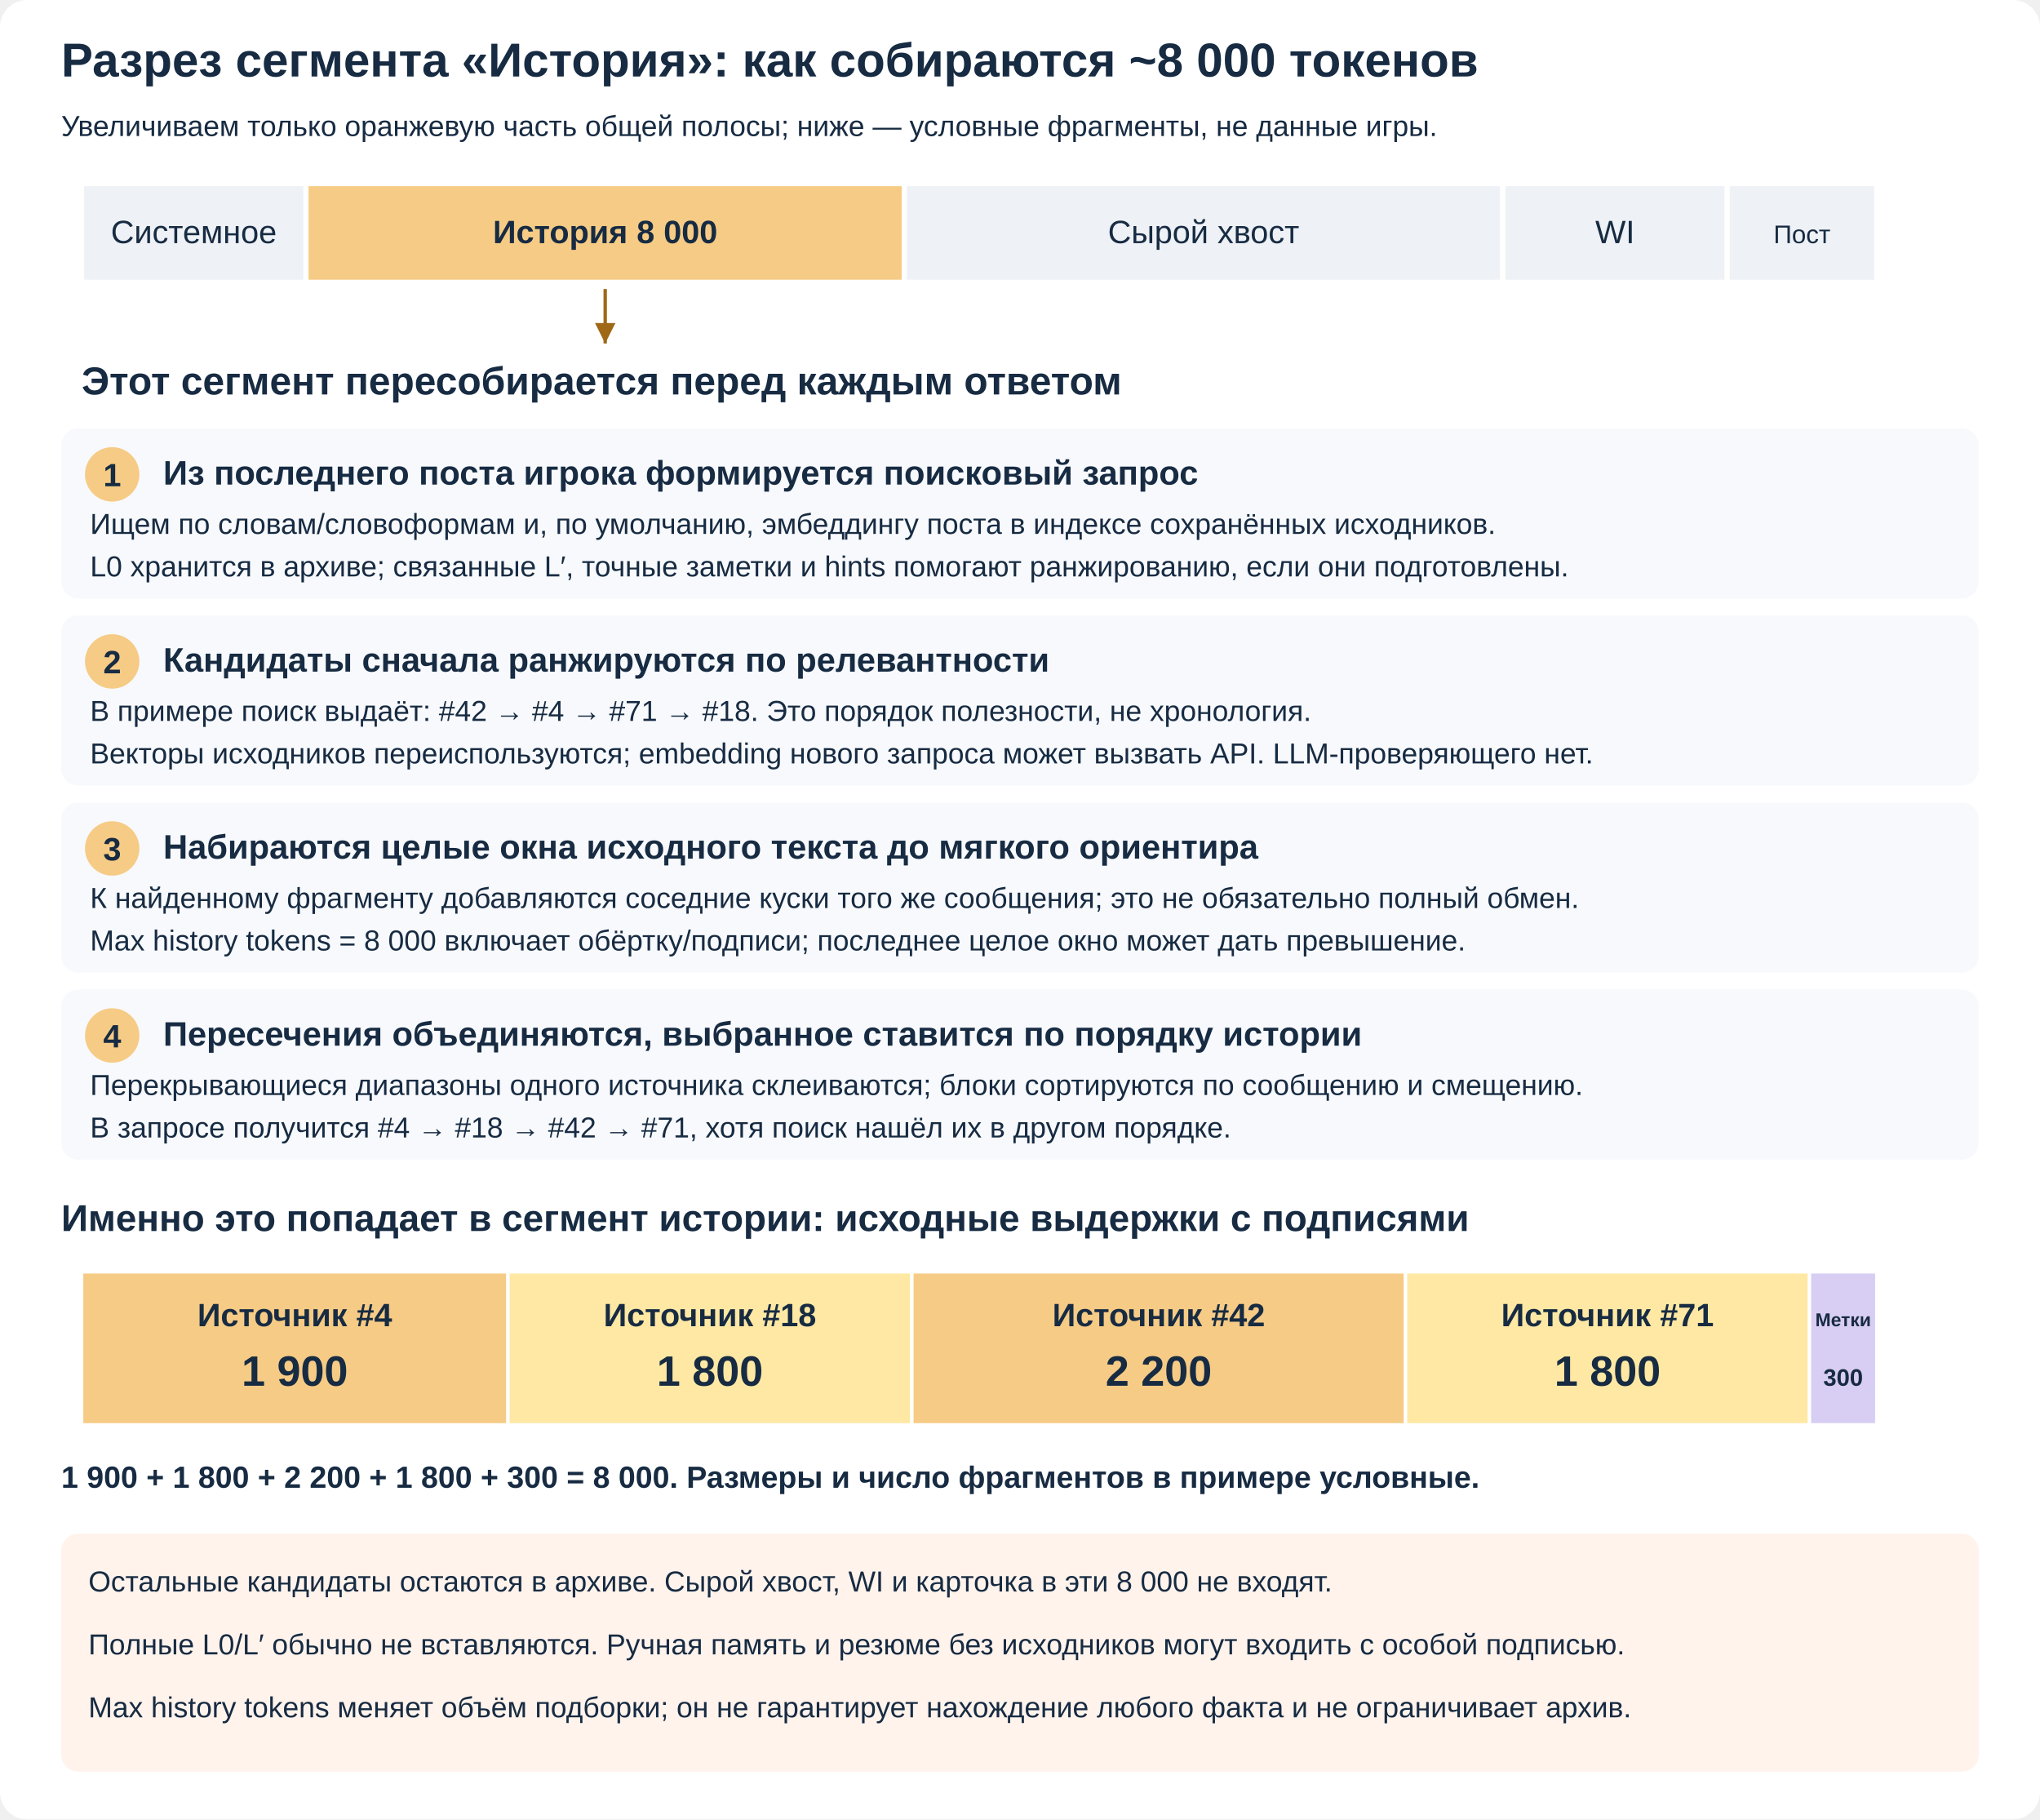
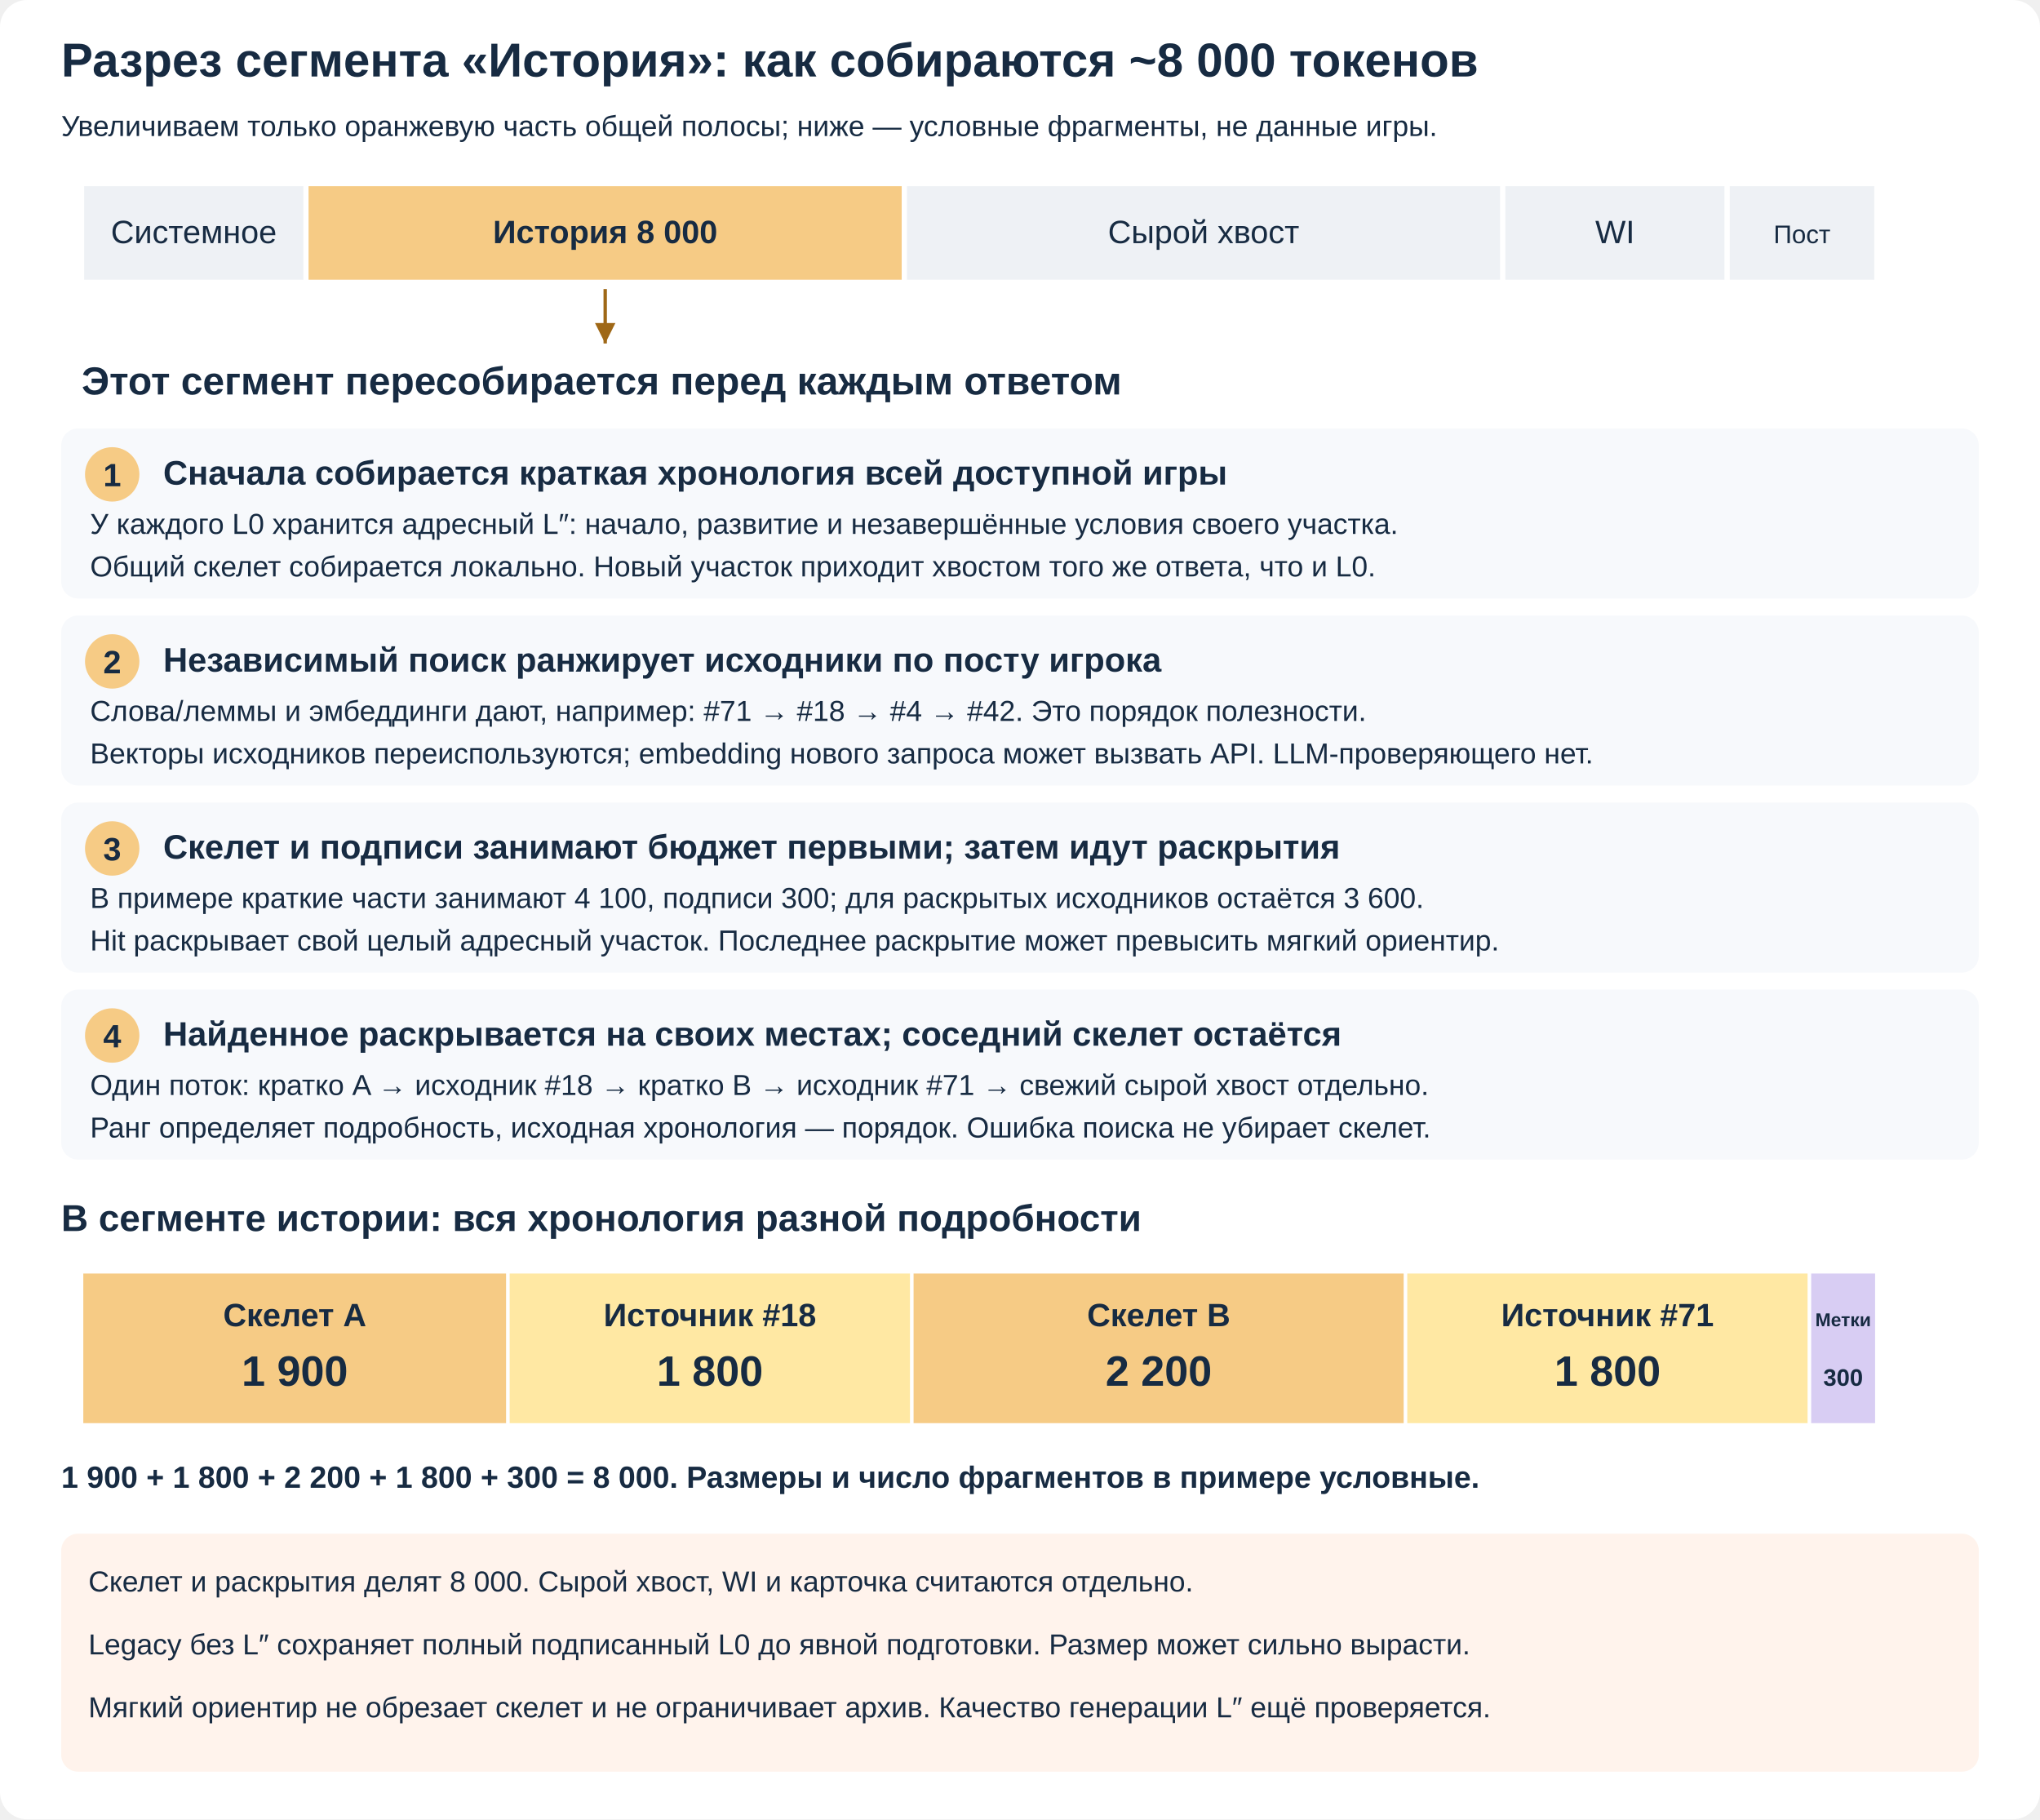
<svg xmlns="http://www.w3.org/2000/svg" width="1200" height="1070" viewBox="0 0 1200 1070" role="img" aria-labelledby="title desc">
  <defs>
    <marker id="arrow" markerWidth="8" markerHeight="8" refX="6" refY="3" orient="auto">
      <path d="M0,0 L0,6 L6,3 z" fill="#9f6817" />
    </marker>
  </defs>
  <rect width="1200" height="1070" rx="16" fill="white" />
  <g font-family="Segoe UI,Arial,sans-serif" fill="#172b42">
    <text x="36" y="45" font-size="28" font-weight="700">Разрез сегмента «История»: как собираются ~8 000 токенов</text>
    <text x="36" y="80" font-size="17" font-weight="400">Увеличиваем только оранжевую часть общей полосы; ниже — условные фрагменты, не данные игры.</text>
    <rect x="48" y="108" width="132" height="58" fill="#eef1f5" stroke="white" stroke-width="3" />
    <text x="114" y="143" font-size="19" font-weight="400" text-anchor="middle">Системное</text>
    <rect x="180" y="108" width="352" height="58" fill="#f6cb85" stroke="white" stroke-width="3" />
    <text x="356" y="143" font-size="19" font-weight="700" text-anchor="middle">История 8 000</text>
    <rect x="532" y="108" width="352" height="58" fill="#eef1f5" stroke="white" stroke-width="3" />
    <text x="708" y="143" font-size="19" font-weight="400" text-anchor="middle">Сырой хвост</text>
    <rect x="884" y="108" width="132" height="58" fill="#eef1f5" stroke="white" stroke-width="3" />
    <text x="950" y="143" font-size="19" font-weight="400" text-anchor="middle">WI</text>
    <rect x="1016" y="108" width="88" height="58" fill="#eef1f5" stroke="white" stroke-width="3" />
    <text x="1060" y="143" font-size="15" font-weight="400" text-anchor="middle">Пост</text>
    <path d="M356,170 L356,202" fill="none" stroke="#9f6817" stroke-width="2" marker-end="url(#arrow)" />
    <text x="48" y="232" font-size="23" font-weight="650">Этот сегмент пересобирается перед каждым ответом</text>
    <rect x="36" y="252" width="1128" height="100" rx="10" fill="#f7f9fc" />
    <circle cx="66" cy="279" r="16" fill="#f6cb85" />
    <text x="66" y="286" font-size="19" font-weight="700" text-anchor="middle">1</text>
-     <text x="96" y="285" font-size="20" font-weight="650">Из последнего поста игрока формируется поисковый запрос</text>
-     <text x="53" y="314" font-size="17" font-weight="400">Ищем по словам/словоформам и, по умолчанию, эмбеддингу поста в индексе сохранённых исходников.</text>
-     <text x="53" y="339" font-size="17" font-weight="400">L0 хранится в архиве; связанные L′, точные заметки и hints помогают ранжированию, если они подготовлены.</text>
+     <text x="96" y="285" font-size="20" font-weight="650">Сначала собирается краткая хронология всей доступной игры</text>
+     <text x="53" y="314" font-size="17" font-weight="400">У каждого L0 хранится адресный L″: начало, развитие и незавершённые условия своего участка.</text>
+     <text x="53" y="339" font-size="17" font-weight="400">Общий скелет собирается локально. Новый участок приходит хвостом того же ответа, что и L0.</text>
    <rect x="36" y="362" width="1128" height="100" rx="10" fill="#f7f9fc" />
    <circle cx="66" cy="389" r="16" fill="#f6cb85" />
    <text x="66" y="396" font-size="19" font-weight="700" text-anchor="middle">2</text>
-     <text x="96" y="395" font-size="20" font-weight="650">Кандидаты сначала ранжируются по релевантности</text>
-     <text x="53" y="424" font-size="17" font-weight="400">В примере поиск выдаёт: #42 → #4 → #71 → #18. Это порядок полезности, не хронология.</text>
+     <text x="96" y="395" font-size="20" font-weight="650">Независимый поиск ранжирует исходники по посту игрока</text>
+     <text x="53" y="424" font-size="17" font-weight="400">Слова/леммы и эмбеддинги дают, например: #71 → #18 → #4 → #42. Это порядок полезности.</text>
    <text x="53" y="449" font-size="17" font-weight="400">Векторы исходников переиспользуются; embedding нового запроса может вызвать API. LLM-проверяющего нет.</text>
    <rect x="36" y="472" width="1128" height="100" rx="10" fill="#f7f9fc" />
    <circle cx="66" cy="499" r="16" fill="#f6cb85" />
    <text x="66" y="506" font-size="19" font-weight="700" text-anchor="middle">3</text>
-     <text x="96" y="505" font-size="20" font-weight="650">Набираются целые окна исходного текста до мягкого ориентира</text>
-     <text x="53" y="534" font-size="17" font-weight="400">К найденному фрагменту добавляются соседние куски того же сообщения; это не обязательно полный обмен.</text>
-     <text x="53" y="559" font-size="17" font-weight="400">Max history tokens = 8 000 включает обёртку/подписи; последнее целое окно может дать превышение.</text>
+     <text x="96" y="505" font-size="20" font-weight="650">Скелет и подписи занимают бюджет первыми; затем идут раскрытия</text>
+     <text x="53" y="534" font-size="17" font-weight="400">В примере краткие части занимают 4 100, подписи 300; для раскрытых исходников остаётся 3 600.</text>
+     <text x="53" y="559" font-size="17" font-weight="400">Hit раскрывает свой целый адресный участок. Последнее раскрытие может превысить мягкий ориентир.</text>
    <rect x="36" y="582" width="1128" height="100" rx="10" fill="#f7f9fc" />
    <circle cx="66" cy="609" r="16" fill="#f6cb85" />
    <text x="66" y="616" font-size="19" font-weight="700" text-anchor="middle">4</text>
-     <text x="96" y="615" font-size="20" font-weight="650">Пересечения объединяются, выбранное ставится по порядку истории</text>
-     <text x="53" y="644" font-size="17" font-weight="400">Перекрывающиеся диапазоны одного источника склеиваются; блоки сортируются по сообщению и смещению.</text>
-     <text x="53" y="669" font-size="17" font-weight="400">В запросе получится #4 → #18 → #42 → #71, хотя поиск нашёл их в другом порядке.</text>
-     <text x="36" y="724" font-size="22" font-weight="700">Именно это попадает в сегмент истории: исходные выдержки с подписями</text>
+     <text x="96" y="615" font-size="20" font-weight="650">Найденное раскрывается на своих местах; соседний скелет остаётся</text>
+     <text x="53" y="644" font-size="17" font-weight="400">Один поток: кратко A → исходник #18 → кратко B → исходник #71 → свежий сырой хвост отдельно.</text>
+     <text x="53" y="669" font-size="17" font-weight="400">Ранг определяет подробность, исходная хронология — порядок. Ошибка поиска не убирает скелет.</text>
+     <text x="36" y="724" font-size="22" font-weight="700">В сегменте истории: вся хронология разной подробности</text>
    <rect x="48" y="748" width="250.8" height="90" fill="#f6cb85" stroke="white" stroke-width="2" />
-     <text x="173.4" y="780" font-size="19" font-weight="600" text-anchor="middle">Источник #4</text>
+     <text x="173.4" y="780" font-size="19" font-weight="600" text-anchor="middle">Скелет A</text>
    <text x="173.4" y="815" font-size="25" font-weight="700" text-anchor="middle">1 900</text>
    <rect x="298.8" y="748" width="237.6" height="90" fill="#ffe8a3" stroke="white" stroke-width="2" />
    <text x="417.6" y="780" font-size="19" font-weight="600" text-anchor="middle">Источник #18</text>
    <text x="417.6" y="815" font-size="25" font-weight="700" text-anchor="middle">1 800</text>
    <rect x="536.4" y="748" width="290.4" height="90" fill="#f6cb85" stroke="white" stroke-width="2" />
-     <text x="681.6" y="780" font-size="19" font-weight="600" text-anchor="middle">Источник #42</text>
+     <text x="681.6" y="780" font-size="19" font-weight="600" text-anchor="middle">Скелет B</text>
    <text x="681.6" y="815" font-size="25" font-weight="700" text-anchor="middle">2 200</text>
    <rect x="826.8" y="748" width="237.6" height="90" fill="#ffe8a3" stroke="white" stroke-width="2" />
    <text x="945.6" y="780" font-size="19" font-weight="600" text-anchor="middle">Источник #71</text>
    <text x="945.6" y="815" font-size="25" font-weight="700" text-anchor="middle">1 800</text>
    <rect x="1064.4" y="748" width="39.6" height="90" fill="#d8cdf3" stroke="white" stroke-width="2" />
    <text x="1084.2" y="780" font-size="11" font-weight="600" text-anchor="middle">Метки</text>
    <text x="1084.2" y="815" font-size="14" font-weight="700" text-anchor="middle">300</text>
    <text x="36" y="875" font-size="18" font-weight="600">1 900 + 1 800 + 2 200 + 1 800 + 300 = 8 000. Размеры и число фрагментов в примере условные.</text>
    <rect x="36" y="902" width="1128" height="140" rx="10" fill="#fff3ec" />
-     <text x="52" y="936" font-size="17" font-weight="400">Остальные кандидаты остаются в архиве. Сырой хвост, WI и карточка в эти 8 000 не входят.</text>
-     <text x="52" y="973" font-size="17" font-weight="400">Полные L0/L′ обычно не вставляются. Ручная память и резюме без исходников могут входить с особой подписью.</text>
-     <text x="52" y="1010" font-size="17" font-weight="400">Max history tokens меняет объём подборки; он не гарантирует нахождение любого факта и не ограничивает архив.</text>
+     <text x="52" y="936" font-size="17" font-weight="400">Скелет и раскрытия делят 8 000. Сырой хвост, WI и карточка считаются отдельно.</text>
+     <text x="52" y="973" font-size="17" font-weight="400">Legacy без L″ сохраняет полный подписанный L0 до явной подготовки. Размер может сильно вырасти.</text>
+     <text x="52" y="1010" font-size="17" font-weight="400">Мягкий ориентир не обрезает скелет и не ограничивает архив. Качество генерации L″ ещё проверяется.</text>
  </g>
</svg>
